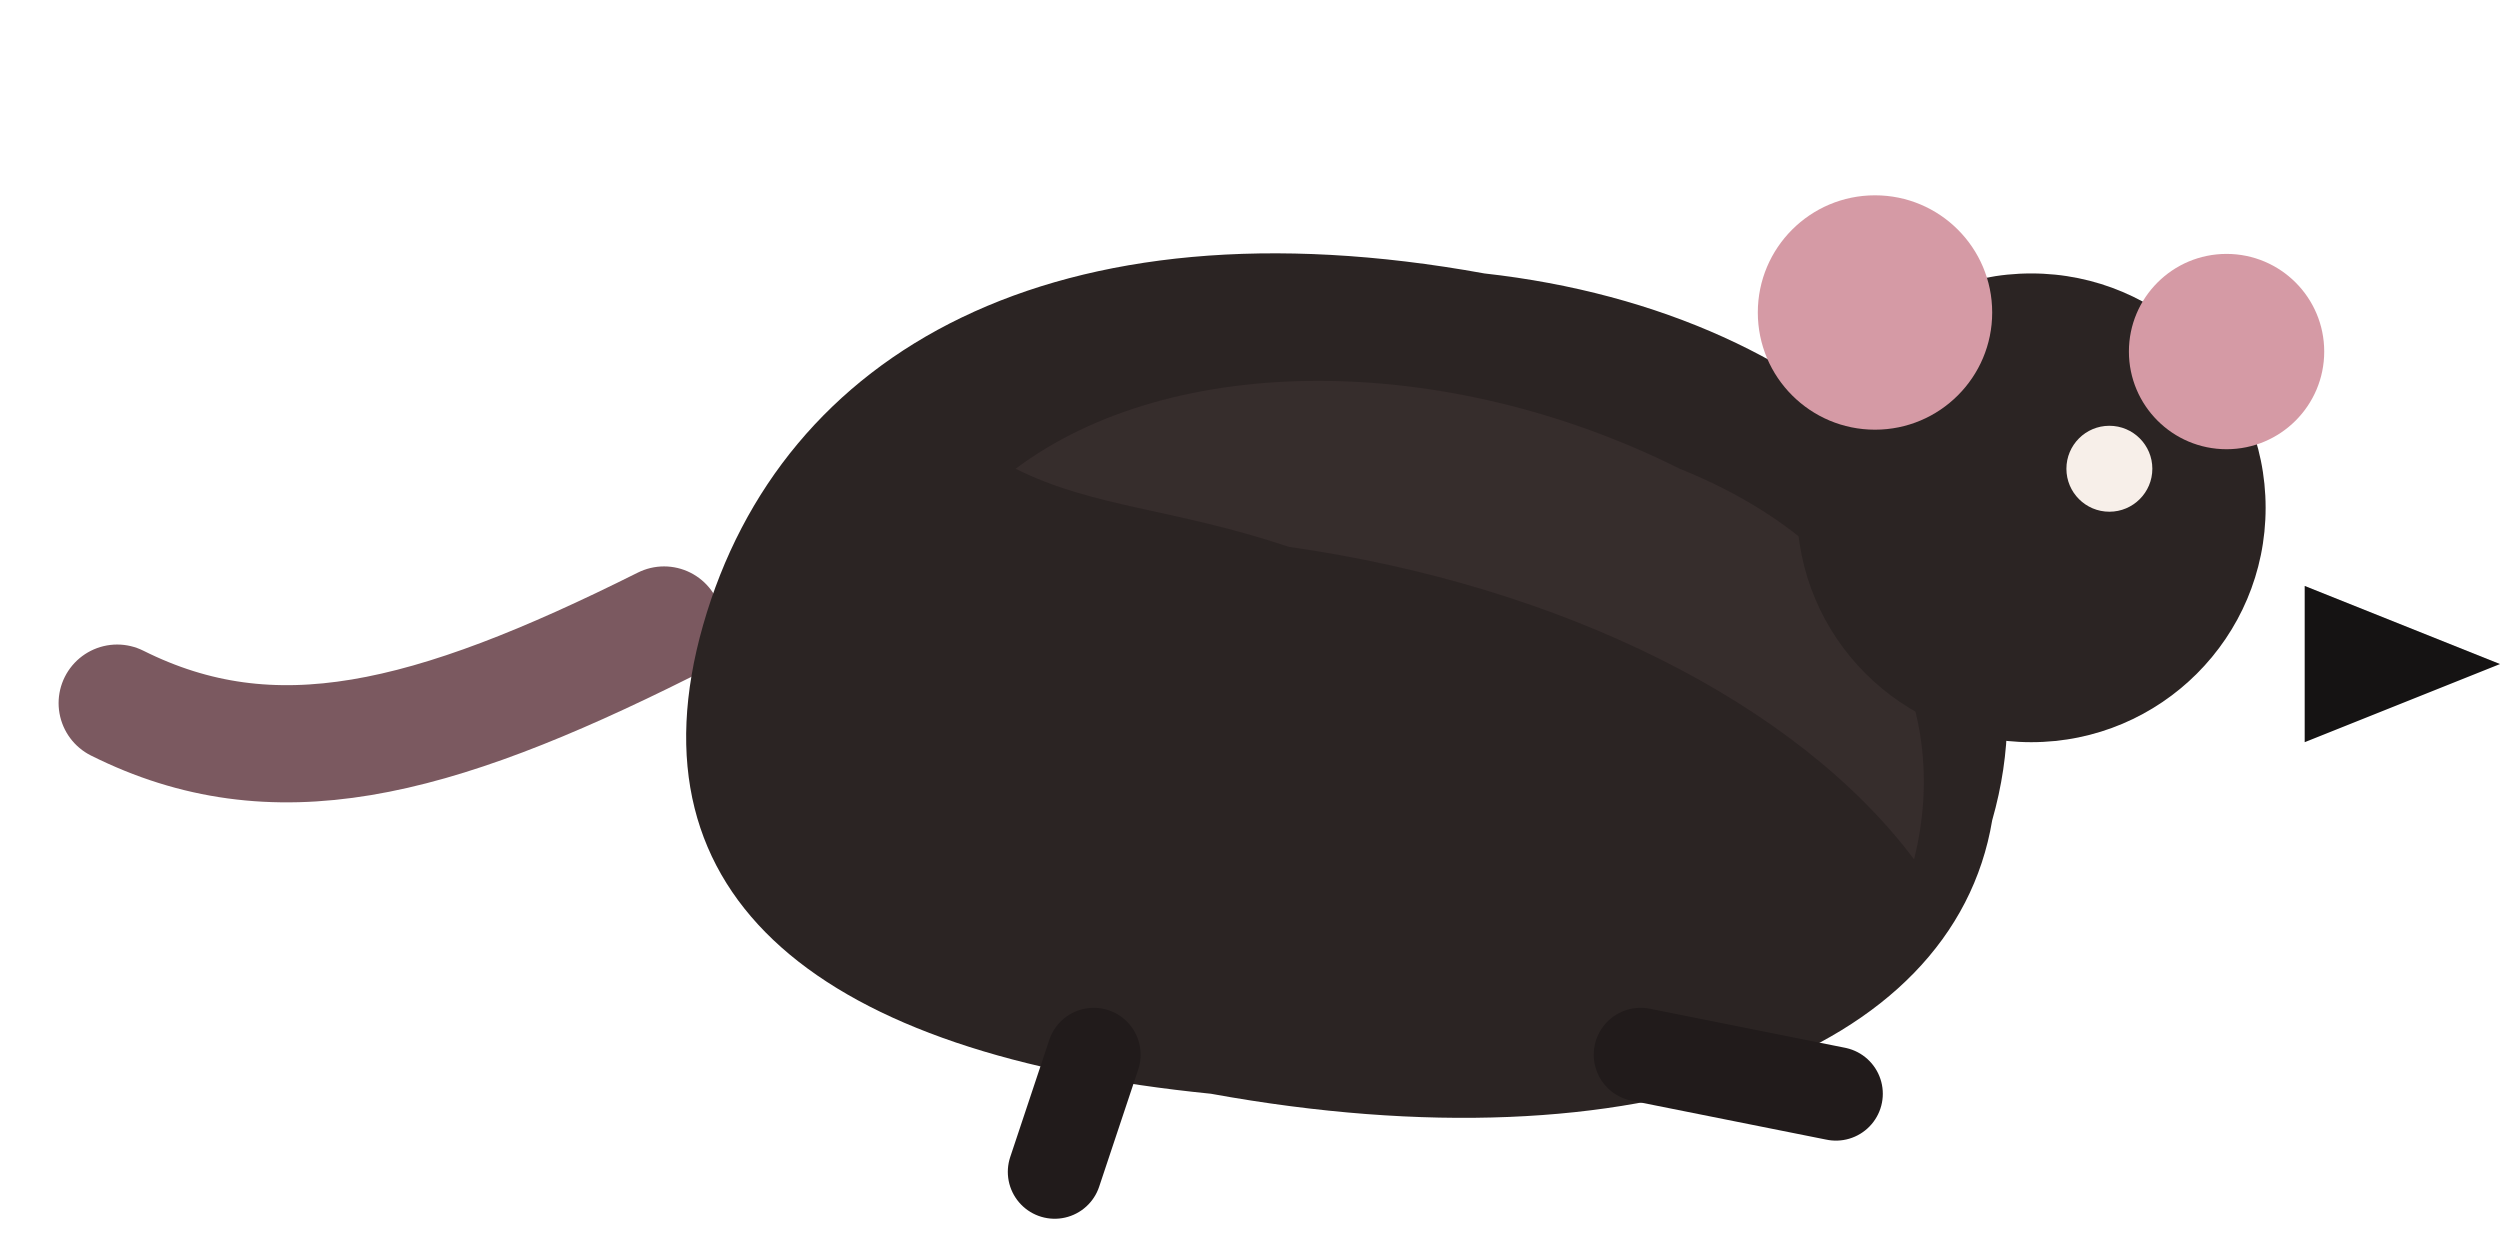
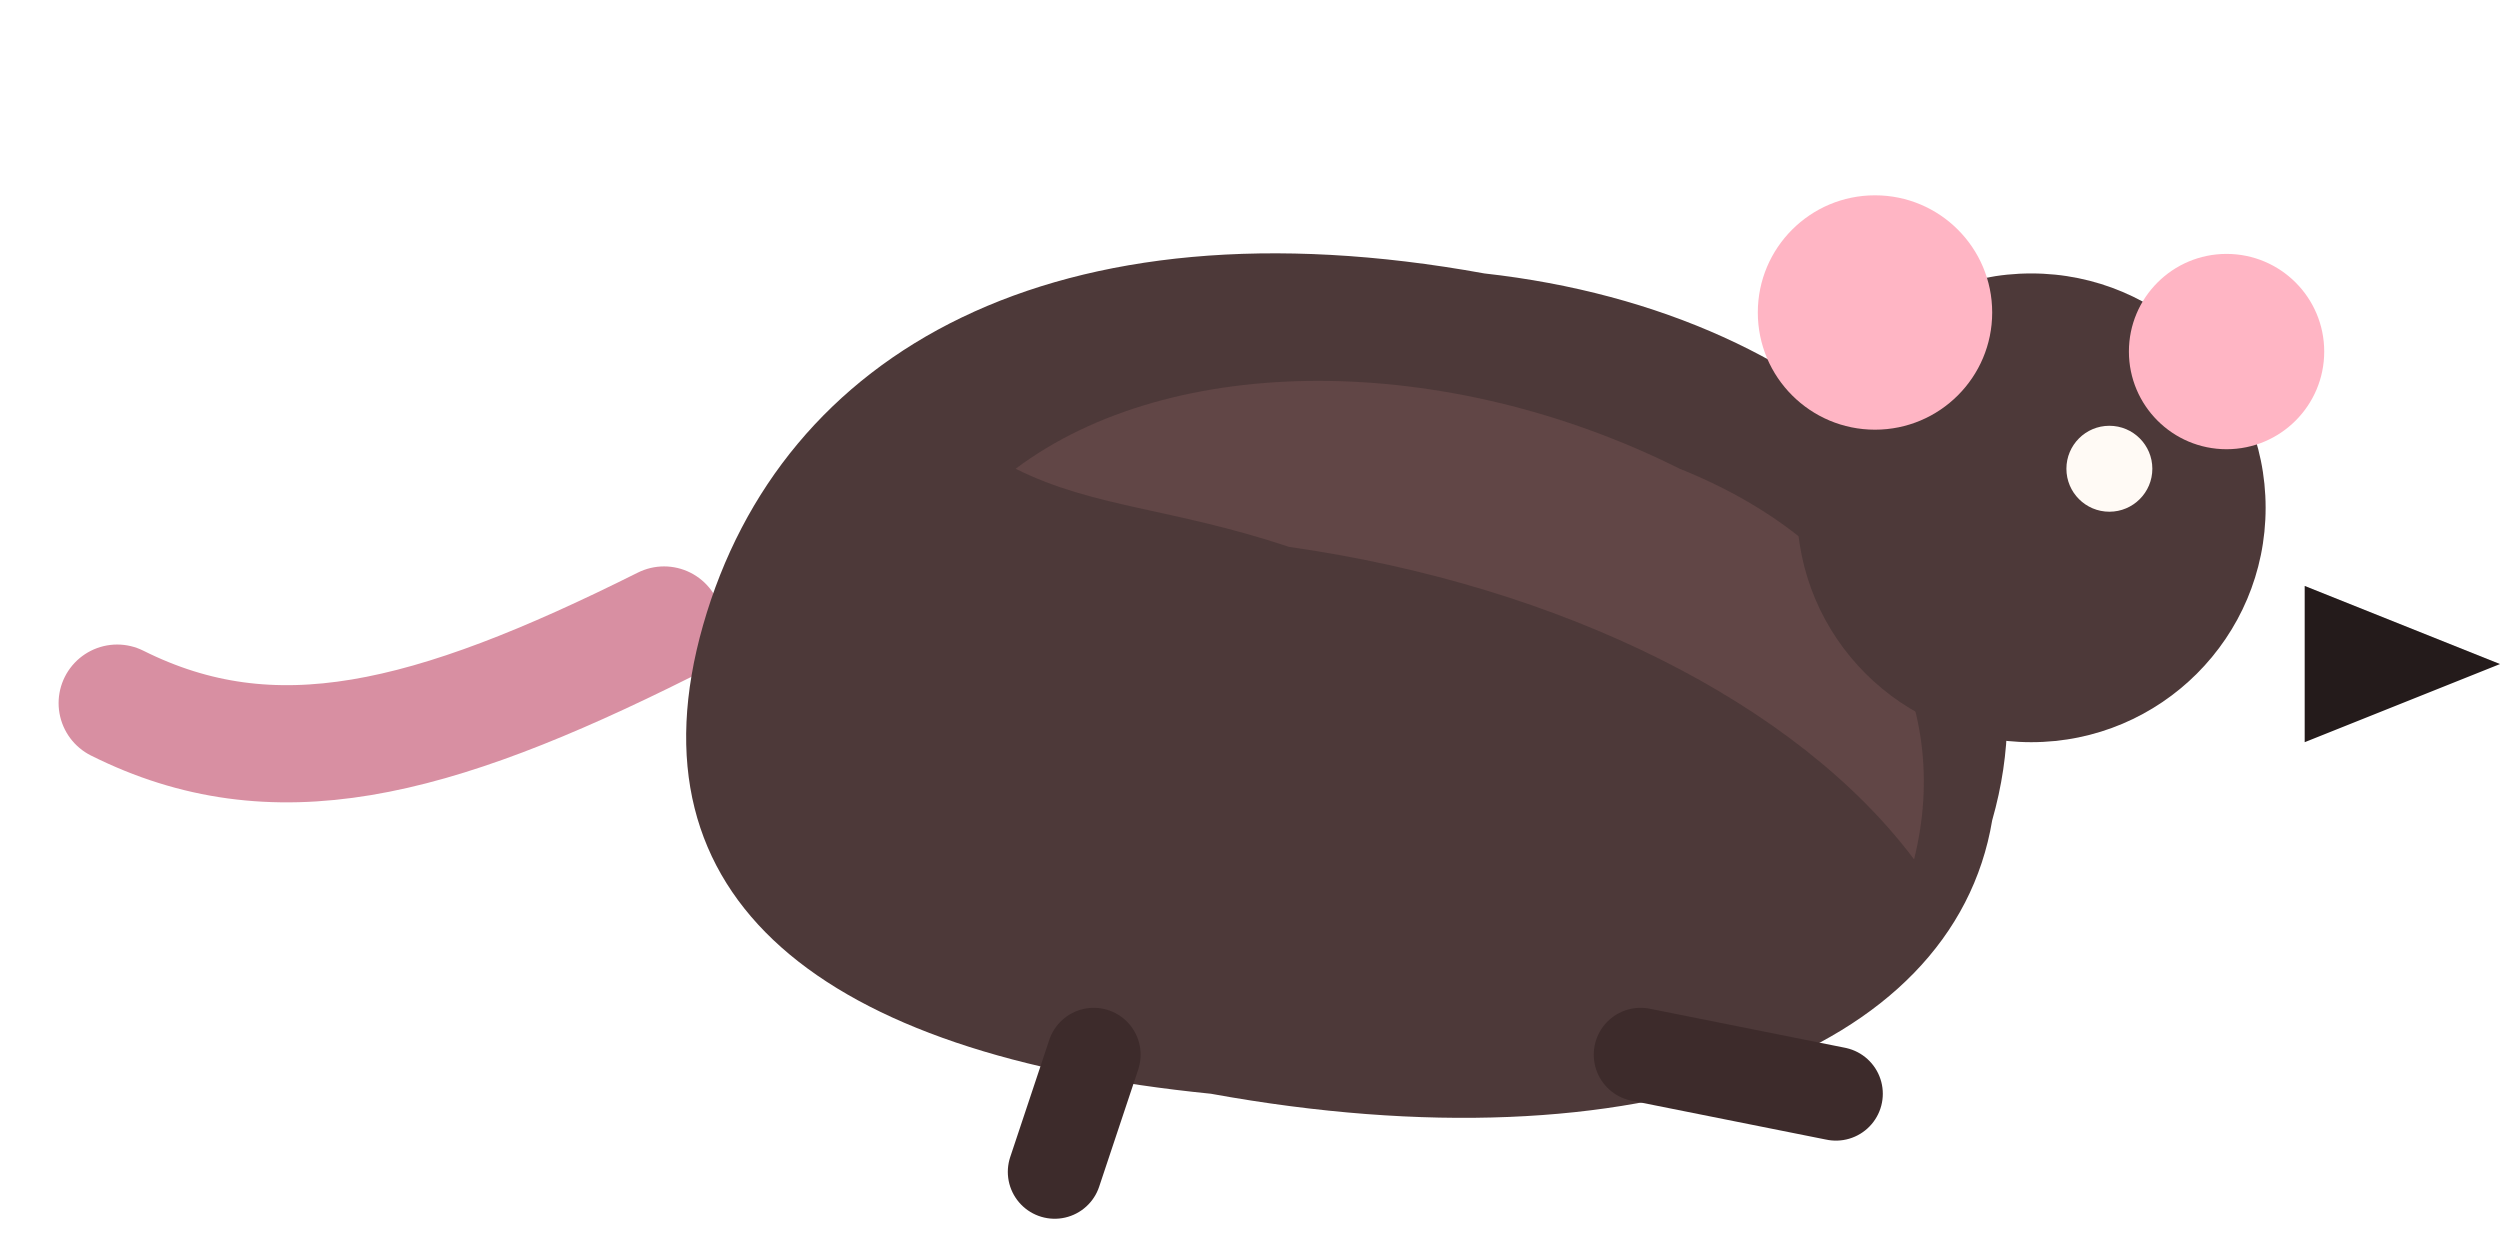
<svg xmlns="http://www.w3.org/2000/svg" width="64" height="32" viewBox="0 0 64 32" role="img" aria-label="RunRat frame 2">
-   <path fill="none" stroke="#7b5960" stroke-width="3" stroke-linecap="round" d="M17 16C11 19 7 20 3 18" />
-   <path fill="#2b2423" d="M18 16c2-7 9-11 20-9 9 1 15 7 13 14-1 6-9 9-20 7-10-1-15-5-13-12z" />
-   <path fill="#3b3030" d="M26 12c4-3 11-3 17 0 5 2 7 6 6 10-3-4-9-7-16-8-3-1-5-1-7-2z" opacity=".7" />
-   <circle cx="52" cy="13" r="6" fill="#2b2423" />
-   <circle cx="48" cy="8" r="3" fill="#d59aa5" />
-   <circle cx="57" cy="9" r="2.5" fill="#d59aa5" />
-   <circle cx="54" cy="12" r="1.1" fill="#f7efe9" />
-   <path fill="#151313" d="M59 15l5 2-5 2z" />
-   <path fill="none" stroke="#211b1b" stroke-width="2.4" stroke-linecap="round" d="M28 27l-1 3M42 27l5 1" />
+   <path fill="none" stroke="#d88fa2" stroke-width="3" stroke-linecap="round" d="M17 16C11 19 7 20 3 18" />
+   <path fill="#4d3939" d="M18 16c2-7 9-11 20-9 9 1 15 7 13 14-1 6-9 9-20 7-10-1-15-5-13-12z" />
+   <path fill="#6a4b4b" d="M26 12c4-3 11-3 17 0 5 2 7 6 6 10-3-4-9-7-16-8-3-1-5-1-7-2z" opacity=".7" />
+   <circle cx="52" cy="13" r="6" fill="#4d3939" />
+   <circle cx="48" cy="8" r="3" fill="#ffb5c4" />
+   <circle cx="57" cy="9" r="2.5" fill="#ffb5c4" />
+   <circle cx="54" cy="12" r="1.1" fill="#fffaf5" />
+   <path fill="#241b1b" d="M59 15l5 2-5 2z" />
+   <path fill="none" stroke="#3d2b2b" stroke-width="2.4" stroke-linecap="round" d="M28 27l-1 3M42 27l5 1" />
</svg>
